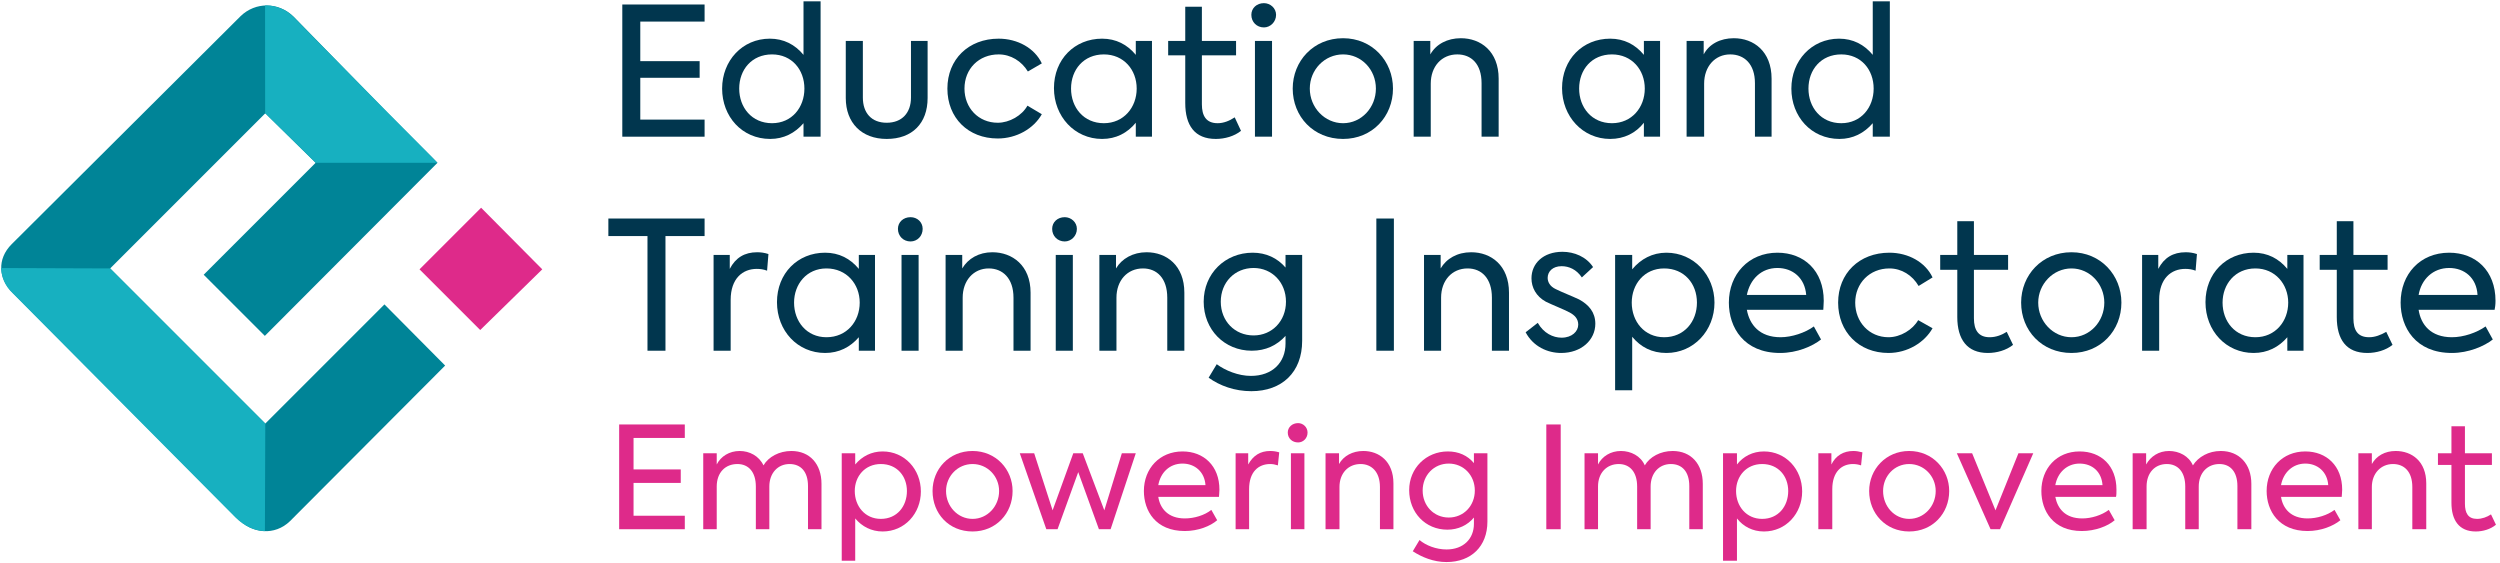
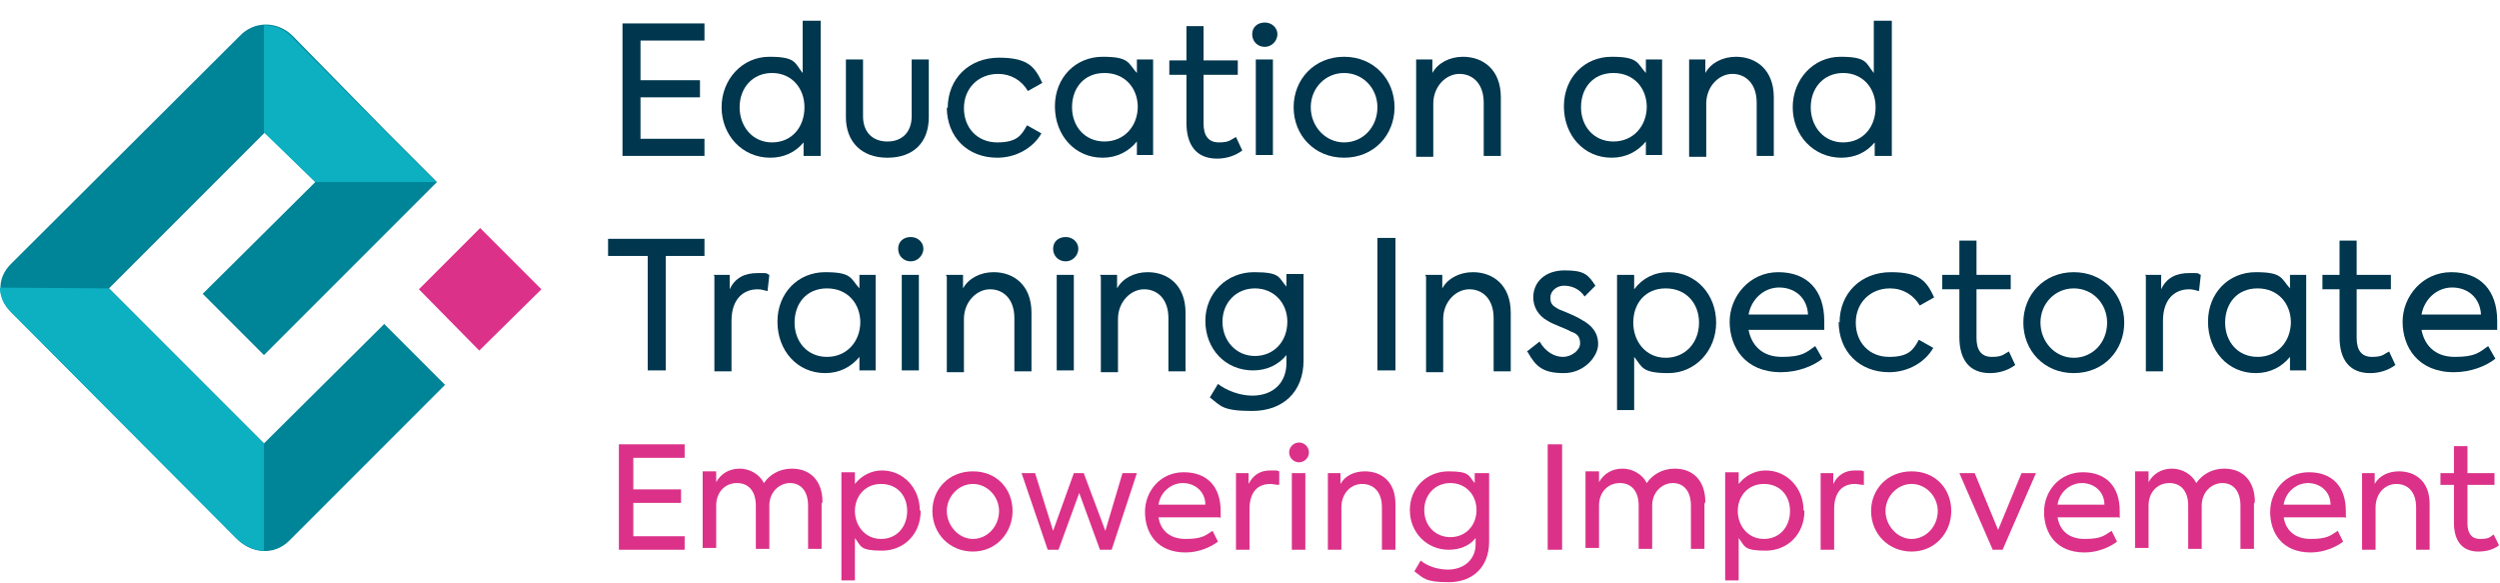
- <svg xmlns="http://www.w3.org/2000/svg" version="1.2" viewBox="0 0 556 125" width="556" height="125">
+ <svg xmlns="http://www.w3.org/2000/svg" id="Layer_1" version="1.1" viewBox="0 0 277.4 64.6">
  <defs>
-     <clipPath clipPathUnits="userSpaceOnUse" id="cp1">
-       <path d="m59.22 25.09c0 0-2.34-24.78-5.74-21.46l-50.54 49.84c-3.28 3.24-3.79 8.32-0.08 11.78l49.55 49.88c3.83 3.71 8.79 3.97 12.07 0.74" />
+     <style>
+       .st0, .st1 {
+         fill: none;
+       }
+ 
+       .st2 {
+         fill: #008498;
+       }
+ 
+       .st2, .st3, .st4 {
+         fill-rule: evenodd;
+       }
+ 
+       .st5 {
+         fill: #00364e;
+       }
+ 
+       .st6, .st3 {
+         fill: #dc3189;
+       }
+ 
+       .st7 {
+         clip-path: url(#clippath-1);
+       }
+ 
+       .st1 {
+         clip-rule: evenodd;
+       }
+ 
+       .st4 {
+         fill: #0cb0c1;
+       }
+ 
+       .st8 {
+         clip-path: url(#clippath);
+       }
+     </style>
+     <clipPath id="clippath">
+       <path class="st0" d="M29.5,14.7s-1.2-12.4-2.9-10.7L1.3,28.8c-1.6,1.6-1.9,4.2,0,5.9l24.8,24.9c1.9,1.9,4.4,2,6,.4" />
    </clipPath>
-     <clipPath clipPathUnits="userSpaceOnUse" id="cp2">
-       <path d="m58.95 0.7l0.02 24.48 11.21 11.03h27.09l-38.32-40.43z" />
+     <clipPath id="clippath-1">
+       <polygon class="st1" points="29.3 2.5 29.3 14.7 35 20.2 48.5 20.2 29.3 0 29.3 2.5" />
    </clipPath>
  </defs>
-   <style>.a{fill:#008497}.b{fill:#01364e}.c{fill:#de2a8a}.d{fill:#17b0c0}</style>
-   <path class="a" d="m85.5 67.7l-26.5 26.5-34.5-34.5 34.5-34.5 11.2 11-24.9 24.9 13.6 13.6 38.4-38.5-10.4-10.4-1-1-20.6-21.1c-3.4-3.3-8.5-3.3-11.8-0.1l-50.9 50.7c-3.3 3.3-3 7.7 0.3 10.9l50 50.2c3.2 3.3 8.2 3.8 11.6 0.5l34.5-34.6z" />
-   <path class="b" d="m138.4 1h18.3v3.8h-14.3v8.8h13.2v3.7h-13.2v9.3h14.3v3.8h-18.3z" />
-   <path fill-rule="evenodd" class="b" d="m182.5 0.3v30.1h-3.8v-3c-1.9 2.2-4.4 3.5-7.4 3.5-6.3 0-10.7-5-10.7-11.2 0-6.2 4.5-11.1 10.6-11.1 3.1 0 5.6 1.3 7.5 3.6v-11.9zm-3.6 19.4c0-4.2-2.8-7.6-7.2-7.6-4.5 0-7.3 3.4-7.3 7.6 0 4.2 2.8 7.7 7.3 7.7 4.4 0 7.2-3.5 7.2-7.7z" />
-   <path class="b" d="m188.1 21.8v-12.7h3.8v12.6c0 3.4 1.9 5.6 5.3 5.6 3.4 0 5.4-2.2 5.4-5.6v-12.6h3.7v12.7c0 5.6-3.4 9.1-9.1 9.1-5.6 0-9.1-3.6-9.1-9.1z" />
-   <path class="b" d="m210.7 19.7c0-6.5 4.7-11.1 11.4-11.1 4.2 0 8 2.1 9.6 5.5l-3.1 1.8c-1.4-2.3-3.8-3.8-6.5-3.8-4.4 0-7.6 3.2-7.6 7.6 0 4.3 3.1 7.6 7.4 7.6 2.6 0 5.4-1.6 6.6-3.8l3.2 1.9c-1.8 3.2-5.6 5.4-9.8 5.4-6.6 0-11.2-4.6-11.2-11.1z" />
-   <path fill-rule="evenodd" class="b" d="m256.2 9.1v21.3h-3.6v-3.1c-1.9 2.3-4.4 3.6-7.5 3.6-6.1 0-10.7-5-10.7-11.3 0-6.4 4.6-11 10.7-11 3.1 0 5.6 1.3 7.5 3.6v-3.1zm-3.4 10.6c0-4.2-2.9-7.6-7.3-7.6-4.5 0-7.3 3.4-7.3 7.6 0 4.2 2.8 7.7 7.3 7.7 4.4 0 7.3-3.5 7.3-7.7z" />
-   <path class="b" d="m276 29.1c-1.5 1.2-3.6 1.8-5.6 1.8-4.7 0-6.8-3-6.8-8v-10.6h-3.8v-3.2h3.8v-7.6h3.7v7.6h7.6v3.2h-7.6v10.9c0 2.5 0.9 4.2 3.5 4.2 1.3 0 2.6-0.5 3.8-1.3z" />
-   <path class="b" d="m278.3 3.3c0-1.5 1.2-2.6 2.8-2.6 1.4 0 2.7 1.1 2.7 2.6 0 1.6-1.3 2.8-2.7 2.8-1.6 0-2.8-1.2-2.8-2.8zm0.8 27.1v-21.3h3.8v21.3z" />
-   <path fill-rule="evenodd" class="b" d="m287.5 19.7c0-6.1 4.6-11.2 11.2-11.2 6.5 0 11.1 5.1 11.1 11.2 0 6.2-4.6 11.2-11.1 11.2-6.6 0-11.2-5-11.2-11.2zm18.5 0c0-4.2-3.2-7.6-7.3-7.6-4.1 0-7.4 3.4-7.4 7.6 0 4.2 3.3 7.7 7.4 7.7 4.1 0 7.3-3.5 7.3-7.7z" />
-   <path class="b" d="m314.4 9.1h3.7v3c1.3-2.3 3.8-3.6 6.8-3.6 4.4 0 8.4 2.9 8.4 9v12.9h-3.8v-11.9c0-4.3-2.3-6.4-5.4-6.4-3.5 0-5.9 2.7-5.9 6.5v11.8h-3.8z" />
-   <path fill-rule="evenodd" class="b" d="m369.2 9.1v21.3h-3.6v-3.1c-1.8 2.3-4.4 3.6-7.5 3.6-6.1 0-10.7-5-10.7-11.3 0-6.4 4.6-11 10.7-11 3.1 0 5.6 1.3 7.5 3.6v-3.1zm-3.4 10.6c0-4.2-2.9-7.6-7.3-7.6-4.5 0-7.3 3.4-7.3 7.6 0 4.2 2.8 7.7 7.3 7.7 4.4 0 7.3-3.5 7.3-7.7z" />
-   <path class="b" d="m375.1 9.1h3.8v3c1.2-2.3 3.7-3.6 6.7-3.6 4.4 0 8.4 2.9 8.4 9v12.9h-3.7v-11.9c0-4.3-2.4-6.4-5.5-6.4-3.4 0-5.8 2.7-5.8 6.5v11.8h-3.9z" />
-   <path fill-rule="evenodd" class="b" d="m420.3 0.3v30.1h-3.8v-3c-1.9 2.2-4.4 3.5-7.4 3.5-6.3 0-10.7-5-10.7-11.2 0-6.2 4.5-11.1 10.6-11.1 3.1 0 5.6 1.3 7.5 3.6v-11.9zm-3.6 19.4c0-4.2-2.8-7.6-7.2-7.6-4.5 0-7.3 3.4-7.3 7.6 0 4.2 2.8 7.7 7.3 7.7 4.4 0 7.2-3.5 7.2-7.7z" />
-   <path class="b" d="m135.3 52.5v-3.9h21.4v3.9h-8.7v25.5h-4v-25.5z" />
-   <path class="b" d="m158.7 56.7h3.6v3.1c1.3-2.5 3.3-3.7 6.1-3.7 0.8 0 1.6 0.1 2.5 0.4l-0.3 3.7c-0.8-0.3-1.5-0.4-2.3-0.4-3.1 0-5.8 2.1-5.8 6.9v11.3h-3.8z" />
-   <path fill-rule="evenodd" class="b" d="m194.6 56.7v21.3h-3.6v-3c-1.9 2.2-4.4 3.5-7.5 3.5-6.1 0-10.7-4.9-10.7-11.3 0-6.4 4.6-11 10.7-11 3.1 0 5.6 1.3 7.5 3.6v-3.1zm-3.4 10.6c0-4.1-2.9-7.6-7.4-7.6-4.4 0-7.2 3.5-7.2 7.6 0 4.2 2.8 7.7 7.2 7.7 4.5 0 7.4-3.5 7.4-7.7z" />
-   <path class="b" d="m199.7 50.9c0-1.5 1.2-2.6 2.8-2.6 1.5 0 2.7 1.1 2.7 2.6 0 1.6-1.2 2.8-2.7 2.8-1.6 0-2.8-1.2-2.8-2.8zm0.8 27.1v-21.3h3.8v21.3z" />
-   <path class="b" d="m210.3 56.7h3.7v3c1.3-2.2 3.7-3.6 6.7-3.6 4.4 0 8.5 2.9 8.5 9v12.9h-3.8v-11.8c0-4.3-2.4-6.5-5.5-6.5-3.4 0-5.8 2.7-5.8 6.5v11.8h-3.8z" />
-   <path class="b" d="m234 50.9c0-1.5 1.2-2.6 2.8-2.6 1.4 0 2.7 1.1 2.7 2.6 0 1.6-1.3 2.8-2.7 2.8-1.6 0-2.8-1.2-2.8-2.8zm0.8 27.1v-21.3h3.8v21.3z" />
-   <path class="b" d="m244.5 56.7h3.7v3c1.3-2.2 3.8-3.6 6.8-3.6 4.4 0 8.4 2.9 8.4 9v12.9h-3.8v-11.8c0-4.3-2.3-6.5-5.4-6.5-3.5 0-5.9 2.7-5.9 6.5v11.8h-3.8z" />
-   <path fill-rule="evenodd" class="b" d="m289.6 56.7v19.1c0 7-4.5 11.2-11.3 11.2-3.7 0-7-1.2-9.5-3l1.8-3c1.9 1.4 4.8 2.6 7.6 2.6 4.8 0 7.7-3 7.7-7.2v-1.7c-1.9 2.1-4.4 3.3-7.5 3.3-6.1 0-10.7-4.7-10.7-10.9 0-6.3 4.8-10.9 10.9-10.9 3 0 5.5 1.2 7.3 3.3v-2.8zm-3.6 10.4c0-4.3-3.1-7.5-7.2-7.5-4.2 0-7.3 3.2-7.3 7.5 0 4.3 3.1 7.5 7.3 7.5 4.1 0 7.2-3.2 7.2-7.5z" />
-   <path class="b" d="m310 48.6v29.4h-3.9v-29.4z" />
-   <path class="b" d="m316.7 56.7h3.7v3c1.3-2.2 3.7-3.6 6.8-3.6 4.4 0 8.4 2.9 8.4 9v12.9h-3.8v-11.8c0-4.3-2.3-6.5-5.4-6.5-3.5 0-5.9 2.7-5.9 6.5v11.8h-3.8z" />
-   <path class="b" d="m339.3 73.9l2.7-2.1c1.3 2.3 3.4 3.3 5.3 3.3 2.3 0 3.7-1.4 3.7-2.9 0-1.3-0.8-2.1-1.9-2.7-1.3-0.7-3.9-1.7-5.3-2.4-2.2-1.2-3.2-3.2-3.2-5.2 0-3.3 2.6-5.9 6.9-5.9 2.6 0 5.3 1.1 6.8 3.4l-2.5 2.3c-1.2-1.8-2.9-2.5-4.5-2.5-2 0-3.1 1.2-3.1 2.6 0 0.9 0.5 1.9 1.8 2.5 1.4 0.7 3.5 1.5 5.2 2.3 2.2 1.2 3.6 2.9 3.6 5.4 0 3.6-3.1 6.5-7.6 6.5-3 0-6.2-1.4-7.9-4.6z" />
-   <path fill-rule="evenodd" class="b" d="m381.3 67.3c0 6.2-4.6 11.2-10.7 11.2-3.2 0-5.7-1.3-7.6-3.6v11.9h-3.8v-30.1h3.8v3.2c1.9-2.3 4.5-3.7 7.6-3.7 6.1 0 10.7 5 10.7 11.1zm-3.9 0c0-4.2-2.8-7.6-7.3-7.6-4.4 0-7.2 3.5-7.2 7.6 0 4.2 2.8 7.7 7.2 7.7 4.5 0 7.3-3.5 7.3-7.7z" />
-   <path fill-rule="evenodd" class="b" d="m405.5 68.9h-17c0.6 3.3 2.8 6.1 7.5 6.1 2.5 0 5.5-1 7.4-2.4l1.6 2.9c-1.9 1.5-5.3 3-9.1 3-8.1 0-11.4-5.7-11.4-11.2 0-6.3 4.4-11.1 10.8-11.1 5.9 0 10.3 4 10.3 10.7 0 0.9-0.1 1.5-0.1 2zm-17-3.3h13.2c-0.3-3.8-3-6-6.4-6-3.6 0-6.1 2.5-6.8 6z" />
-   <path class="b" d="m408.8 67.3c0-6.5 4.7-11.1 11.4-11.1 4.2 0 8 2.1 9.6 5.5l-3.1 1.9c-1.4-2.4-3.8-3.9-6.5-3.9-4.4 0-7.6 3.3-7.6 7.6 0 4.3 3.1 7.7 7.4 7.7 2.7 0 5.4-1.7 6.6-3.8l3.2 1.8c-1.8 3.2-5.6 5.5-9.8 5.5-6.6 0-11.2-4.7-11.2-11.2z" />
-   <path class="b" d="m447.7 76.7c-1.5 1.2-3.6 1.8-5.6 1.8-4.6 0-6.8-3-6.8-8v-10.5h-3.8v-3.3h3.8v-7.5h3.7v7.5h7.6v3.3h-7.6v10.8c0 2.6 1 4.2 3.5 4.2 1.4 0 2.7-0.5 3.8-1.2z" />
-   <path fill-rule="evenodd" class="b" d="m449.5 67.3c0-6.1 4.6-11.2 11.2-11.2 6.5 0 11.1 5.1 11.1 11.2 0 6.2-4.6 11.2-11.1 11.2-6.6 0-11.2-5-11.2-11.2zm18.5 0c0-4.1-3.2-7.6-7.3-7.6-4.1 0-7.4 3.5-7.4 7.6 0 4.2 3.3 7.7 7.4 7.7 4.1 0 7.3-3.5 7.3-7.7z" />
-   <path class="b" d="m476.4 56.7h3.6v3.1c1.3-2.5 3.3-3.7 6.1-3.7 0.8 0 1.6 0.1 2.5 0.4l-0.3 3.7c-0.8-0.3-1.5-0.4-2.3-0.4-3.1 0-5.8 2.1-5.8 6.9v11.3h-3.8z" />
-   <path fill-rule="evenodd" class="b" d="m512.3 56.7v21.3h-3.6v-3c-1.9 2.2-4.4 3.5-7.5 3.5-6.1 0-10.7-4.9-10.7-11.3 0-6.4 4.6-11 10.7-11 3.1 0 5.6 1.3 7.5 3.6v-3.1zm-3.4 10.6c0-4.1-2.9-7.6-7.3-7.6-4.5 0-7.3 3.5-7.3 7.6 0 4.2 2.8 7.7 7.3 7.7 4.4 0 7.3-3.5 7.3-7.7z" />
-   <path class="b" d="m532.1 76.7c-1.5 1.2-3.6 1.8-5.6 1.8-4.7 0-6.8-3-6.8-8v-10.5h-3.8v-3.3h3.8v-7.5h3.7v7.5h7.6v3.3h-7.6v10.8c0 2.6 0.9 4.2 3.5 4.2 1.3 0 2.6-0.5 3.8-1.2z" />
-   <path fill-rule="evenodd" class="b" d="m554.8 68.9h-16.9c0.5 3.3 2.7 6.1 7.4 6.1 2.6 0 5.5-1 7.5-2.4l1.6 2.9c-1.9 1.5-5.4 3-9.1 3-8.1 0-11.4-5.7-11.4-11.2 0-6.3 4.3-11.1 10.8-11.1 5.9 0 10.3 4 10.3 10.7 0 0.9-0.1 1.5-0.2 2zm-16.9-3.3h13.1c-0.2-3.8-2.9-6-6.3-6-3.6 0-6.2 2.5-6.8 6z" />
-   <path class="c" d="m137.7 94.4h14.6v3h-11.4v7h10.5v3h-10.5v7.3h11.4v3h-14.6z" />
-   <path class="c" d="m182.7 107.6v10.1h-3v-9.6c0-3.2-1.6-4.9-4.1-4.9-2.6 0-4.5 2-4.5 5v9.5h-3v-9.5c0-3.2-1.6-5-4.1-5-2.7 0-4.6 1.9-4.6 5v9.5h-3v-16.9h3v2.5c0.9-1.8 2.8-3 5.1-3 2.2 0 4.3 1.1 5.3 3.2 1.1-1.9 3.5-3.2 6.2-3.2 4.1 0 6.7 2.9 6.7 7.3z" />
-   <path fill-rule="evenodd" class="c" d="m204.8 109.3c0 4.9-3.6 8.9-8.5 8.9-2.5 0-4.6-1.1-6.1-2.9v9.4h-3v-23.9h3v2.5c1.5-1.8 3.6-2.9 6.1-2.9 4.9 0 8.5 4 8.5 8.9zm-3.1-0.1c0-3.3-2.2-6-5.8-6-3.5 0-5.8 2.7-5.8 6 0 3.4 2.3 6.2 5.8 6.2 3.6 0 5.8-2.8 5.8-6.2z" />
-   <path fill-rule="evenodd" class="c" d="m207.4 109.2c0-4.8 3.6-8.9 8.9-8.9 5.2 0 8.9 4.1 8.9 8.9 0 5-3.7 9-8.9 9-5.3 0-8.9-4-8.9-9zm14.8 0c0-3.3-2.6-6-5.9-6-3.3 0-5.9 2.7-5.9 6 0 3.4 2.6 6.2 5.9 6.2 3.3 0 5.9-2.8 5.9-6.2z" />
-   <path class="c" d="m226.8 100.8h3.2l4.1 12.7 4.6-12.7h2.1l4.8 12.7 3.9-12.7h3.1l-5.6 16.9h-2.6l-4.6-12.7-4.6 12.7h-2.5z" />
-   <path fill-rule="evenodd" class="c" d="m271.1 110.5h-13.5c0.4 2.6 2.2 4.8 5.9 4.8 2.1 0 4.4-0.7 5.9-1.9l1.3 2.3c-1.5 1.3-4.2 2.4-7.2 2.4-6.5 0-9.1-4.5-9.1-8.9 0-5 3.5-8.8 8.6-8.8 4.7 0 8.2 3.2 8.2 8.5 0 0.7-0.1 1.2-0.1 1.6zm-13.5-2.6h10.5c-0.2-3-2.4-4.8-5.1-4.8-2.9 0-4.9 2-5.4 4.8z" />
-   <path class="c" d="m274.8 100.8h2.8v2.5c1.1-2 2.7-3 4.9-3 0.7 0 1.3 0.1 2 0.3l-0.3 2.9q-0.9-0.3-1.7-0.3c-2.6 0-4.7 1.7-4.7 5.6v8.9h-3z" />
-   <path class="c" d="m286.4 96.2c0-1.2 1-2.1 2.3-2.1 1.1 0 2.1 0.9 2.1 2.1 0 1.3-1 2.2-2.1 2.2-1.3 0-2.3-0.9-2.3-2.2zm0.7 21.5v-16.9h3v16.9z" />
-   <path class="c" d="m294.8 100.8h3v2.4c1-1.8 3-2.9 5.4-2.9 3.5 0 6.7 2.3 6.7 7.2v10.2h-3v-9.4c0-3.4-1.9-5.1-4.3-5.1-2.8 0-4.7 2.1-4.7 5.1v9.4h-3.1z" />
-   <path fill-rule="evenodd" class="c" d="m330.8 100.8v15.2c0 5.5-3.6 9-9.1 9-2.9 0-5.5-1.1-7.5-2.4l1.5-2.5c1.4 1.2 3.7 2.1 6 2.1 3.8 0 6.1-2.4 6.1-5.7v-1.4c-1.4 1.7-3.5 2.7-5.9 2.7-4.9 0-8.5-3.8-8.5-8.8 0-4.9 3.8-8.6 8.6-8.6 2.4 0 4.4 0.9 5.8 2.6v-2.2zm-2.8 8.3c0-3.4-2.5-6-5.8-6-3.3 0-5.8 2.6-5.8 6 0 3.4 2.5 6 5.8 6 3.3 0 5.8-2.6 5.8-6z" />
-   <path class="c" d="m347.1 94.4v23.3h-3.2v-23.3z" />
-   <path class="c" d="m378.7 107.6v10.1h-3v-9.6c0-3.2-1.6-4.9-4.1-4.9-2.6 0-4.5 2-4.5 5v9.5h-3v-9.5c0-3.2-1.6-5-4.1-5-2.6 0-4.6 1.9-4.6 5v9.5h-3v-16.9h3v2.5c0.9-1.8 2.8-3 5.1-3 2.2 0 4.4 1.1 5.3 3.2 1.1-1.9 3.5-3.2 6.2-3.2 4.1 0 6.7 2.9 6.7 7.3z" />
-   <path fill-rule="evenodd" class="c" d="m400.8 109.3c0 4.9-3.6 8.9-8.5 8.9-2.5 0-4.6-1.1-6-2.9v9.4h-3.1v-23.9h3.1v2.5c1.4-1.8 3.5-2.9 6-2.9 4.9 0 8.5 4 8.5 8.9zm-3.1-0.1c0-3.3-2.2-6-5.8-6-3.5 0-5.8 2.7-5.8 6 0 3.4 2.3 6.2 5.8 6.2 3.6 0 5.8-2.8 5.8-6.2z" />
-   <path class="c" d="m404.4 100.8h2.9v2.5c1-2 2.7-3 4.9-3 0.6 0 1.2 0.1 2 0.3l-0.3 2.9c-0.6-0.2-1.2-0.3-1.8-0.3-2.5 0-4.6 1.7-4.6 5.6v8.9h-3.1z" />
-   <path fill-rule="evenodd" class="c" d="m415.7 109.2c0-4.8 3.7-8.9 8.9-8.9 5.2 0 8.9 4.1 8.9 8.9 0 5-3.7 9-8.9 9-5.2 0-8.9-4-8.9-9zm14.8 0c0-3.3-2.6-6-5.9-6-3.3 0-5.8 2.7-5.8 6 0 3.4 2.5 6.2 5.8 6.2 3.3 0 5.9-2.8 5.9-6.2z" />
-   <path class="c" d="m452.2 100.8l-7.4 16.9h-2.1l-7.5-16.9h3.4l5.2 12.7 5.1-12.7z" />
-   <path fill-rule="evenodd" class="c" d="m470.6 110.5h-13.5c0.5 2.6 2.2 4.8 6 4.8 2 0 4.3-0.7 5.9-1.9l1.3 2.3c-1.5 1.3-4.3 2.4-7.3 2.4-6.4 0-9-4.5-9-8.9 0-5 3.4-8.8 8.5-8.8 4.8 0 8.2 3.2 8.2 8.5 0 0.7 0 1.2-0.1 1.6zm-13.5-2.6h10.5c-0.2-3-2.3-4.8-5.1-4.8-2.8 0-4.9 2-5.4 4.8z" />
-   <path class="c" d="m500.7 107.6v10.1h-3.1v-9.6c0-3.2-1.6-4.9-4-4.9-2.7 0-4.6 2-4.6 5v9.5h-3v-9.5c0-3.2-1.6-5-4.1-5-2.6 0-4.5 1.9-4.5 5v9.5h-3.1v-16.9h3v2.5c1-1.8 2.8-3 5.1-3 2.2 0 4.4 1.1 5.3 3.2 1.2-1.9 3.5-3.2 6.2-3.2 4.1 0 6.8 2.9 6.8 7.3z" />
-   <path fill-rule="evenodd" class="c" d="m520.8 110.5h-13.5c0.4 2.6 2.2 4.8 5.9 4.8 2.1 0 4.4-0.7 6-1.9l1.3 2.3c-1.6 1.3-4.3 2.4-7.3 2.4-6.4 0-9.1-4.5-9.1-8.9 0-5 3.5-8.8 8.6-8.8 4.7 0 8.2 3.2 8.2 8.5 0 0.7-0.1 1.2-0.1 1.6zm-13.5-2.6h10.5c-0.2-3-2.4-4.8-5.1-4.8-2.8 0-4.9 2-5.4 4.8z" />
-   <path class="c" d="m524.5 100.8h3v2.4c1-1.8 2.9-2.9 5.3-2.9 3.6 0 6.8 2.3 6.8 7.2v10.2h-3.1v-9.4c0-3.4-1.8-5.1-4.3-5.1-2.7 0-4.7 2.1-4.7 5.1v9.4h-3z" />
-   <path class="c" d="m555.1 116.7c-1.2 1-2.9 1.5-4.5 1.5-3.7 0-5.4-2.5-5.4-6.4v-8.4h-3v-2.6h3v-6h3v6h6v2.6h-6v8.6c0 2.1 0.7 3.4 2.7 3.4 1.1 0 2.2-0.4 3.1-1z" />
-   <path class="c" d="m93.3 59.9l13.5 13.5 13.8-13.5-13.6-13.7z" />
-   <g clip-path="url(#cp1)">
-     <path class="d" d="m24.5 59.7l-27.5-0.1 61.9 63.1 0.1-28.5" />
+   <path class="st2" d="M42.6,36l-13.3,13.2L12.1,32,29.4,14.7l5.6,5.5-12.5,12.4,6.8,6.8,19.2-19.2-5.2-5.2-.5-.5-10.3-10.5c-1.7-1.7-4.3-1.7-5.9,0L1.2,29.3c-1.6,1.6-1.5,3.8.1,5.4l25,25.1c1.6,1.6,4.1,1.9,5.8.2l17.3-17.3-6.8-6.8Z" />
+   <g>
+     <g>
+       <path class="st5" d="M69.1,2.6h9.1v1.9h-7.1v4.4h6.6v1.9h-6.6v4.6h7.1v1.9h-9.1V2.6Z" />
+       <path class="st5" d="M91.1,2.3v15h-1.9v-1.5c-.9,1.1-2.2,1.7-3.7,1.7-3.1,0-5.4-2.5-5.4-5.6s2.3-5.6,5.3-5.6,2.8.7,3.7,1.8V2.3h1.9ZM89.3,11.9c0-2.1-1.4-3.8-3.6-3.8s-3.6,1.7-3.6,3.8,1.4,3.9,3.6,3.9,3.6-1.7,3.6-3.9Z" />
+       <path class="st5" d="M93.9,13v-6.4h1.9v6.3c0,1.7,1,2.8,2.7,2.8s2.7-1.1,2.7-2.8v-6.3h1.9v6.4c0,2.8-1.7,4.5-4.6,4.5s-4.6-1.8-4.6-4.5Z" />
+       <path class="st5" d="M105.2,12c0-3.3,2.4-5.6,5.7-5.6s4,1.1,4.8,2.8l-1.6.9c-.7-1.2-1.9-1.9-3.3-1.9-2.2,0-3.8,1.6-3.8,3.8s1.5,3.8,3.7,3.8,2.7-.8,3.3-1.9l1.6.9c-.9,1.6-2.8,2.7-4.9,2.7-3.3,0-5.6-2.3-5.6-5.6Z" />
+       <path class="st5" d="M128,6.6v10.6h-1.8v-1.5c-.9,1.1-2.2,1.8-3.8,1.8-3.1,0-5.3-2.5-5.3-5.7s2.3-5.5,5.3-5.5,2.8.7,3.8,1.8v-1.5h1.8ZM126.3,11.9c0-2.1-1.4-3.8-3.7-3.8s-3.6,1.7-3.6,3.8,1.4,3.8,3.6,3.8,3.7-1.7,3.7-3.9Z" />
+       <path class="st5" d="M137.9,16.7c-.8.6-1.8.9-2.8.9-2.3,0-3.4-1.5-3.4-4v-5.3h-1.9v-1.6h1.9v-3.8h1.9v3.8h3.8v1.6h-3.8v5.4c0,1.3.5,2.1,1.7,2.1s1.3-.3,1.9-.6l.7,1.5Z" />
+       <path class="st5" d="M139,3.8c0-.8.6-1.3,1.4-1.3s1.4.6,1.4,1.3-.6,1.4-1.4,1.4-1.4-.6-1.4-1.4ZM139.4,17.3V6.6h1.9v10.6h-1.9Z" />
+       <path class="st5" d="M143.6,11.9c0-3.1,2.3-5.6,5.6-5.6s5.6,2.5,5.6,5.6-2.3,5.6-5.6,5.6-5.6-2.5-5.6-5.6ZM152.9,11.9c0-2.1-1.6-3.8-3.7-3.8s-3.7,1.7-3.7,3.8,1.6,3.9,3.7,3.9,3.7-1.7,3.7-3.9Z" />
+       <path class="st5" d="M157.1,6.6h1.9v1.5c.6-1.1,1.9-1.8,3.4-1.8,2.2,0,4.2,1.4,4.2,4.5v6.5h-1.9v-5.9c0-2.1-1.2-3.2-2.7-3.2s-2.9,1.4-2.9,3.3v5.9h-1.9V6.6Z" />
+       <path class="st5" d="M184.5,6.6v10.6h-1.8v-1.5c-.9,1.1-2.2,1.8-3.8,1.8-3.1,0-5.3-2.5-5.3-5.7s2.3-5.5,5.3-5.5,2.8.7,3.8,1.8v-1.5h1.8ZM182.8,11.9c0-2.1-1.4-3.8-3.7-3.8s-3.6,1.7-3.6,3.8,1.4,3.8,3.6,3.8,3.7-1.7,3.7-3.9Z" />
+       <path class="st5" d="M187.4,6.6h1.9v1.5c.6-1.1,1.9-1.8,3.4-1.8,2.2,0,4.2,1.4,4.2,4.5v6.5h-1.9v-5.9c0-2.1-1.2-3.2-2.7-3.2s-2.9,1.4-2.9,3.3v5.9h-1.9V6.6Z" />
+       <path class="st5" d="M210,2.3v15h-1.9v-1.5c-.9,1.1-2.2,1.7-3.7,1.7-3.1,0-5.4-2.5-5.4-5.6s2.3-5.6,5.3-5.6,2.8.7,3.7,1.8V2.3h1.9ZM208.2,11.9c0-2.1-1.4-3.8-3.6-3.8s-3.6,1.7-3.6,3.8,1.4,3.9,3.6,3.9,3.6-1.7,3.6-3.9Z" />
+       <path class="st5" d="M67.5,28.4v-1.9h10.7v1.9h-4.3v12.7h-2v-12.7h-4.3Z" />
+       <path class="st5" d="M79.2,30.5h1.8v1.6c.6-1.3,1.7-1.8,3.1-1.8s.8,0,1.3.2l-.2,1.8c-.4-.1-.7-.2-1.1-.2-1.6,0-2.9,1.1-2.9,3.5v5.6h-1.9v-10.6Z" />
+       <path class="st5" d="M97.2,30.5v10.6h-1.8v-1.5c-.9,1.1-2.2,1.8-3.8,1.8-3.1,0-5.3-2.5-5.3-5.7s2.3-5.5,5.3-5.5,2.8.7,3.8,1.8v-1.5h1.8ZM95.5,35.8c0-2.1-1.4-3.8-3.7-3.8s-3.6,1.7-3.6,3.8,1.4,3.8,3.6,3.8,3.7-1.7,3.7-3.9Z" />
+       <path class="st5" d="M99.7,27.6c0-.8.6-1.3,1.4-1.3s1.4.6,1.4,1.3-.6,1.4-1.4,1.4-1.4-.6-1.4-1.4ZM100.1,41.1v-10.6h1.9v10.6h-1.9Z" />
+       <path class="st5" d="M105,30.5h1.9v1.5c.6-1.1,1.9-1.8,3.4-1.8,2.2,0,4.2,1.4,4.2,4.5v6.5h-1.9v-5.9c0-2.1-1.2-3.2-2.7-3.2s-2.9,1.4-2.9,3.3v5.9h-1.9v-10.6Z" />
+       <path class="st5" d="M116.9,27.6c0-.8.6-1.3,1.4-1.3s1.4.6,1.4,1.3-.6,1.4-1.4,1.4-1.4-.6-1.4-1.4ZM117.3,41.1v-10.6h1.9v10.6h-1.9Z" />
+       <path class="st5" d="M122.1,30.5h1.9v1.5c.6-1.1,1.9-1.8,3.4-1.8,2.2,0,4.2,1.4,4.2,4.5v6.5h-1.9v-5.9c0-2.1-1.2-3.2-2.7-3.2s-2.9,1.4-2.9,3.3v5.9h-1.9v-10.6Z" />
+       <path class="st5" d="M144.7,30.5v9.5c0,3.5-2.3,5.6-5.7,5.6s-3.5-.6-4.7-1.5l.9-1.5c.9.7,2.4,1.3,3.8,1.3,2.4,0,3.8-1.5,3.8-3.6v-.9c-.9,1.1-2.2,1.7-3.7,1.7-3.1,0-5.3-2.4-5.3-5.5s2.4-5.4,5.4-5.4,2.7.6,3.6,1.6v-1.4h1.9ZM142.9,35.7c0-2.1-1.5-3.7-3.6-3.7s-3.6,1.6-3.6,3.7,1.5,3.8,3.6,3.8,3.6-1.6,3.6-3.8Z" />
+       <path class="st5" d="M154.9,26.4v14.7h-2v-14.7h2Z" />
+       <path class="st5" d="M158.2,30.5h1.9v1.5c.6-1.1,1.9-1.8,3.4-1.8,2.2,0,4.2,1.4,4.2,4.5v6.5h-1.9v-5.9c0-2.1-1.2-3.2-2.7-3.2s-2.9,1.4-2.9,3.3v5.9h-1.9v-10.6Z" />
+       <path class="st5" d="M169.5,39l1.4-1.1c.7,1.2,1.7,1.7,2.6,1.7s1.9-.7,1.9-1.5-.4-1.1-1-1.3c-.7-.4-2-.8-2.6-1.2-1.1-.6-1.6-1.6-1.6-2.6,0-1.7,1.3-3,3.5-3s2.6.5,3.4,1.7l-1.2,1.2c-.6-.9-1.5-1.2-2.3-1.2s-1.5.6-1.5,1.3.2.9.9,1.3c.7.3,1.8.7,2.6,1.2,1.1.6,1.8,1.4,1.8,2.7s-1.5,3.2-3.8,3.2-3.1-.7-4-2.3Z" />
+       <path class="st5" d="M190.5,35.8c0,3.1-2.3,5.6-5.3,5.6s-2.9-.7-3.8-1.8v5.9h-1.9v-15h1.9v1.6c.9-1.2,2.2-1.9,3.8-1.9,3.1,0,5.3,2.5,5.3,5.6ZM188.6,35.8c0-2.1-1.4-3.8-3.7-3.8s-3.6,1.7-3.6,3.8,1.4,3.9,3.6,3.9,3.7-1.7,3.7-3.9Z" />
+       <path class="st5" d="M202.6,36.6h-8.5c.3,1.6,1.4,3,3.7,3s2.7-.5,3.7-1.2l.8,1.4c-1,.8-2.7,1.5-4.6,1.5-4,0-5.7-2.8-5.7-5.6s2.2-5.5,5.4-5.5,5.1,2,5.1,5.4,0,.7,0,1ZM194.1,34.9h6.6c-.1-1.9-1.5-3-3.2-3s-3.1,1.3-3.4,3Z" />
+       <path class="st5" d="M204.2,35.8c0-3.3,2.4-5.6,5.7-5.6s4,1.1,4.8,2.8l-1.6.9c-.7-1.2-1.9-1.9-3.3-1.9-2.2,0-3.8,1.6-3.8,3.8s1.5,3.8,3.7,3.8,2.7-.8,3.3-1.9l1.6.9c-.9,1.6-2.8,2.7-4.9,2.7-3.3,0-5.6-2.3-5.6-5.6Z" />
+       <path class="st5" d="M223.7,40.5c-.8.6-1.8.9-2.8.9-2.3,0-3.4-1.5-3.4-4v-5.3h-1.9v-1.6h1.9v-3.8h1.9v3.8h3.8v1.6h-3.8v5.4c0,1.3.5,2.1,1.7,2.1s1.3-.3,1.9-.6l.7,1.5Z" />
+       <path class="st5" d="M224.6,35.8c0-3.1,2.3-5.6,5.6-5.6s5.6,2.5,5.6,5.6-2.3,5.6-5.6,5.6-5.6-2.5-5.6-5.6ZM233.9,35.8c0-2.1-1.6-3.8-3.7-3.8s-3.7,1.7-3.7,3.8,1.6,3.9,3.7,3.9,3.7-1.7,3.7-3.9Z" />
+       <path class="st5" d="M238.1,30.5h1.8v1.6c.6-1.3,1.7-1.8,3.1-1.8s.8,0,1.3.2l-.2,1.8c-.4-.1-.7-.2-1.1-.2-1.6,0-2.9,1.1-2.9,3.5v5.6h-1.9v-10.6Z" />
+       <path class="st5" d="M256,30.5v10.6h-1.8v-1.5c-.9,1.1-2.2,1.8-3.8,1.8-3.1,0-5.3-2.5-5.3-5.7s2.3-5.5,5.3-5.5,2.8.7,3.8,1.8v-1.5h1.8ZM254.3,35.8c0-2.1-1.4-3.8-3.7-3.8s-3.6,1.7-3.6,3.8,1.4,3.8,3.6,3.8,3.7-1.7,3.7-3.9Z" />
+       <path class="st5" d="M265.9,40.5c-.8.6-1.8.9-2.8.9-2.3,0-3.4-1.5-3.4-4v-5.3h-1.9v-1.6h1.9v-3.8h1.9v3.8h3.8v1.6h-3.8v5.4c0,1.3.5,2.1,1.7,2.1s1.3-.3,1.9-.6l.7,1.5Z" />
+       <path class="st5" d="M277.3,36.6h-8.5c.3,1.6,1.4,3,3.7,3s2.7-.5,3.7-1.2l.8,1.4c-1,.8-2.7,1.5-4.6,1.5-4,0-5.7-2.8-5.7-5.6s2.2-5.5,5.4-5.5,5.1,2,5.1,5.4,0,.7,0,1ZM268.8,34.9h6.6c-.1-1.9-1.5-3-3.2-3s-3.1,1.3-3.4,3Z" />
+     </g>
+     <g>
+       <path class="st6" d="M68.7,49.3h7.3v1.5h-5.7v3.5h5.3v1.5h-5.3v3.7h5.7v1.5h-7.3v-11.7Z" />
+       <path class="st6" d="M91.2,55.9v5h-1.5v-4.8c0-1.6-.8-2.5-2-2.5s-2.3,1-2.3,2.5v4.8h-1.5v-4.8c0-1.6-.8-2.5-2.1-2.5s-2.3,1-2.3,2.5v4.7h-1.5v-8.5h1.5v1.2c.5-.9,1.4-1.5,2.6-1.5,1.1,0,2.2.6,2.7,1.6.6-.9,1.7-1.6,3.1-1.6,2.1,0,3.4,1.4,3.4,3.7Z" />
+       <path class="st6" d="M102.2,56.7c0,2.5-1.8,4.4-4.3,4.4s-2.3-.5-3-1.4v4.7h-1.5v-12h1.5v1.3c.7-.9,1.8-1.5,3-1.5,2.4,0,4.2,2,4.2,4.4ZM100.7,56.7c0-1.7-1.1-3-2.9-3s-2.9,1.4-2.9,3,1.1,3.1,2.9,3.1,2.9-1.4,2.9-3.1Z" />
+       <path class="st6" d="M103.5,56.7c0-2.4,1.8-4.4,4.5-4.4s4.4,2,4.4,4.4-1.8,4.5-4.4,4.5-4.5-2-4.5-4.5ZM110.9,56.7c0-1.6-1.3-3-2.9-3s-2.9,1.4-2.9,3,1.3,3.1,2.9,3.1,2.9-1.4,2.9-3.1Z" />
+       <path class="st6" d="M113.3,52.5h1.6l2,6.4,2.3-6.4h1.1l2.4,6.4,1.9-6.4h1.6l-2.8,8.5h-1.3l-2.3-6.3-2.3,6.3h-1.2l-2.9-8.5Z" />
+       <path class="st6" d="M135.4,57.4h-6.8c.2,1.3,1.1,2.4,3,2.4s2.2-.4,3-.9l.6,1.2c-.8.6-2.1,1.2-3.6,1.2-3.2,0-4.5-2.2-4.5-4.5s1.7-4.4,4.3-4.4,4.1,1.6,4.1,4.3,0,.6,0,.8ZM128.6,56h5.2c0-1.5-1.2-2.4-2.5-2.4s-2.5,1-2.7,2.4Z" />
+       <path class="st6" d="M137.2,52.5h1.4v1.2c.5-1,1.3-1.5,2.4-1.5s.6,0,1,.1v1.5c-.4,0-.7-.1-1-.1-1.3,0-2.3.8-2.3,2.8v4.5h-1.5v-8.5Z" />
+       <path class="st6" d="M143.1,50.2c0-.6.5-1.1,1.1-1.1s1.1.5,1.1,1.1-.5,1.1-1.1,1.1-1.1-.5-1.1-1.1ZM143.4,61v-8.5h1.5v8.5h-1.5Z" />
+       <path class="st6" d="M147.3,52.5h1.5v1.2c.5-.9,1.5-1.4,2.7-1.4,1.8,0,3.4,1.1,3.4,3.6v5.1h-1.5v-4.7c0-1.7-.9-2.6-2.2-2.6s-2.3,1.1-2.3,2.6v4.7h-1.5v-8.5Z" />
+       <path class="st6" d="M165.3,52.5v7.6c0,2.8-1.8,4.5-4.5,4.5s-2.8-.5-3.8-1.2l.7-1.2c.7.6,1.9,1,3,1,1.9,0,3.1-1.2,3.1-2.8v-.7c-.7.9-1.8,1.3-3,1.3-2.4,0-4.3-1.9-4.3-4.4s1.9-4.3,4.3-4.3,2.2.5,2.9,1.3v-1.1h1.5ZM163.9,56.6c0-1.7-1.2-3-2.9-3s-2.9,1.3-2.9,3,1.2,3,2.9,3,2.9-1.3,2.9-3Z" />
+       <path class="st6" d="M173.4,49.3v11.7h-1.6v-11.7h1.6Z" />
+       <path class="st6" d="M189.2,55.9v5h-1.5v-4.8c0-1.6-.8-2.5-2-2.5s-2.3,1-2.3,2.5v4.8h-1.5v-4.8c0-1.6-.8-2.5-2.1-2.5s-2.3,1-2.3,2.5v4.7h-1.5v-8.5h1.5v1.2c.5-.9,1.4-1.5,2.6-1.5,1.1,0,2.2.6,2.7,1.6.6-.9,1.7-1.6,3.1-1.6,2.1,0,3.4,1.4,3.4,3.7Z" />
+       <path class="st6" d="M200.3,56.7c0,2.5-1.8,4.4-4.3,4.4s-2.3-.5-3-1.4v4.7h-1.5v-12h1.5v1.3c.7-.9,1.8-1.5,3-1.5,2.4,0,4.2,2,4.2,4.4ZM198.7,56.7c0-1.7-1.1-3-2.9-3s-2.9,1.4-2.9,3,1.1,3.1,2.9,3.1,2.9-1.4,2.9-3.1Z" />
+       <path class="st6" d="M202.1,52.5h1.4v1.2c.5-1,1.3-1.5,2.4-1.5s.6,0,1,.1v1.5c-.4,0-.7-.1-1-.1-1.3,0-2.3.8-2.3,2.8v4.5h-1.5v-8.5Z" />
+       <path class="st6" d="M207.7,56.7c0-2.4,1.8-4.4,4.5-4.4s4.4,2,4.4,4.4-1.8,4.5-4.4,4.5-4.5-2-4.5-4.5ZM215.1,56.7c0-1.6-1.3-3-2.9-3s-2.9,1.4-2.9,3,1.3,3.1,2.9,3.1,2.9-1.4,2.9-3.1Z" />
+       <path class="st6" d="M226,52.5l-3.7,8.5h-1.1l-3.7-8.5h1.7l2.6,6.3,2.6-6.3h1.7Z" />
+       <path class="st6" d="M235.2,57.4h-6.8c.2,1.3,1.1,2.4,3,2.4s2.2-.4,3-.9l.6,1.2c-.8.6-2.1,1.2-3.6,1.2-3.2,0-4.5-2.2-4.5-4.5s1.7-4.4,4.3-4.4,4.1,1.6,4.1,4.3,0,.6,0,.8ZM228.4,56h5.2c0-1.5-1.2-2.4-2.5-2.4s-2.5,1-2.7,2.4Z" />
+       <path class="st6" d="M250.2,55.9v5h-1.5v-4.8c0-1.6-.8-2.5-2-2.5s-2.3,1-2.3,2.5v4.8h-1.5v-4.8c0-1.6-.8-2.5-2.1-2.5s-2.3,1-2.3,2.5v4.7h-1.5v-8.5h1.5v1.2c.5-.9,1.4-1.5,2.6-1.5,1.1,0,2.2.6,2.7,1.6.6-.9,1.7-1.6,3.1-1.6,2.1,0,3.4,1.4,3.4,3.7Z" />
+       <path class="st6" d="M260.3,57.4h-6.8c.2,1.3,1.1,2.4,3,2.4s2.2-.4,3-.9l.6,1.2c-.8.6-2.1,1.2-3.6,1.2-3.2,0-4.5-2.2-4.5-4.5s1.7-4.4,4.3-4.4,4.1,1.6,4.1,4.3,0,.6,0,.8ZM253.5,56h5.2c0-1.5-1.2-2.4-2.5-2.4s-2.5,1-2.7,2.4Z" />
+       <path class="st6" d="M262.1,52.5h1.5v1.2c.5-.9,1.5-1.4,2.7-1.4,1.8,0,3.4,1.1,3.4,3.6v5.1h-1.5v-4.7c0-1.7-.9-2.6-2.2-2.6s-2.3,1.1-2.3,2.6v4.7h-1.5v-8.5Z" />
+       <path class="st6" d="M277.4,60.5c-.6.5-1.5.7-2.3.7-1.8,0-2.7-1.2-2.7-3.2v-4.2h-1.5v-1.3h1.5v-3h1.5v3h3v1.3h-3v4.3c0,1,.4,1.7,1.4,1.7s1.1-.2,1.5-.5l.6,1.2Z" />
+     </g>
  </g>
-   <g clip-path="url(#cp2)">
-     <path class="d" d="m79.2 74l-20.8 20.4-34.6-34.9 35.2-34.3 11.2 11 28.3 1.2-12-12.1-21.3-21.6c-3.3-3.3-8.8-3.3-12.1-0.1l-50.9 49.9c-3.3 3.2-3.3 8.5-0.1 11.7l50.3 50.6c3.2 3.3 8.5 3.3 11.8 0.1l34.9-34.4-7.5-7.5c-3.4-3.4-9-3.4-12.4 0z" />
+   <path class="st3" d="M46.5,32.1l6.7,6.8,6.9-6.8-6.8-6.8-6.8,6.8Z" />
+   <g class="st8">
+     <polyline class="st4" points="12.1 32 -1.6 31.9 29.3 63.5 29.3 49.2" />
+   </g>
+   <g class="st7">
+     <path class="st4" d="M39.5,39.1l-10.4,10.2L11.7,31.9,29.3,14.7l5.6,5.5,14.1.6-6-6-10.7-10.8c-1.6-1.6-4.4-1.6-6,0L1,28.8c-1.6,1.6-1.7,4.3,0,5.9l25.1,25.3c1.6,1.6,4.3,1.7,5.9,0l17.4-17.2-3.7-3.8c-1.7-1.7-4.5-1.7-6.2,0Z" />
  </g>
</svg>
